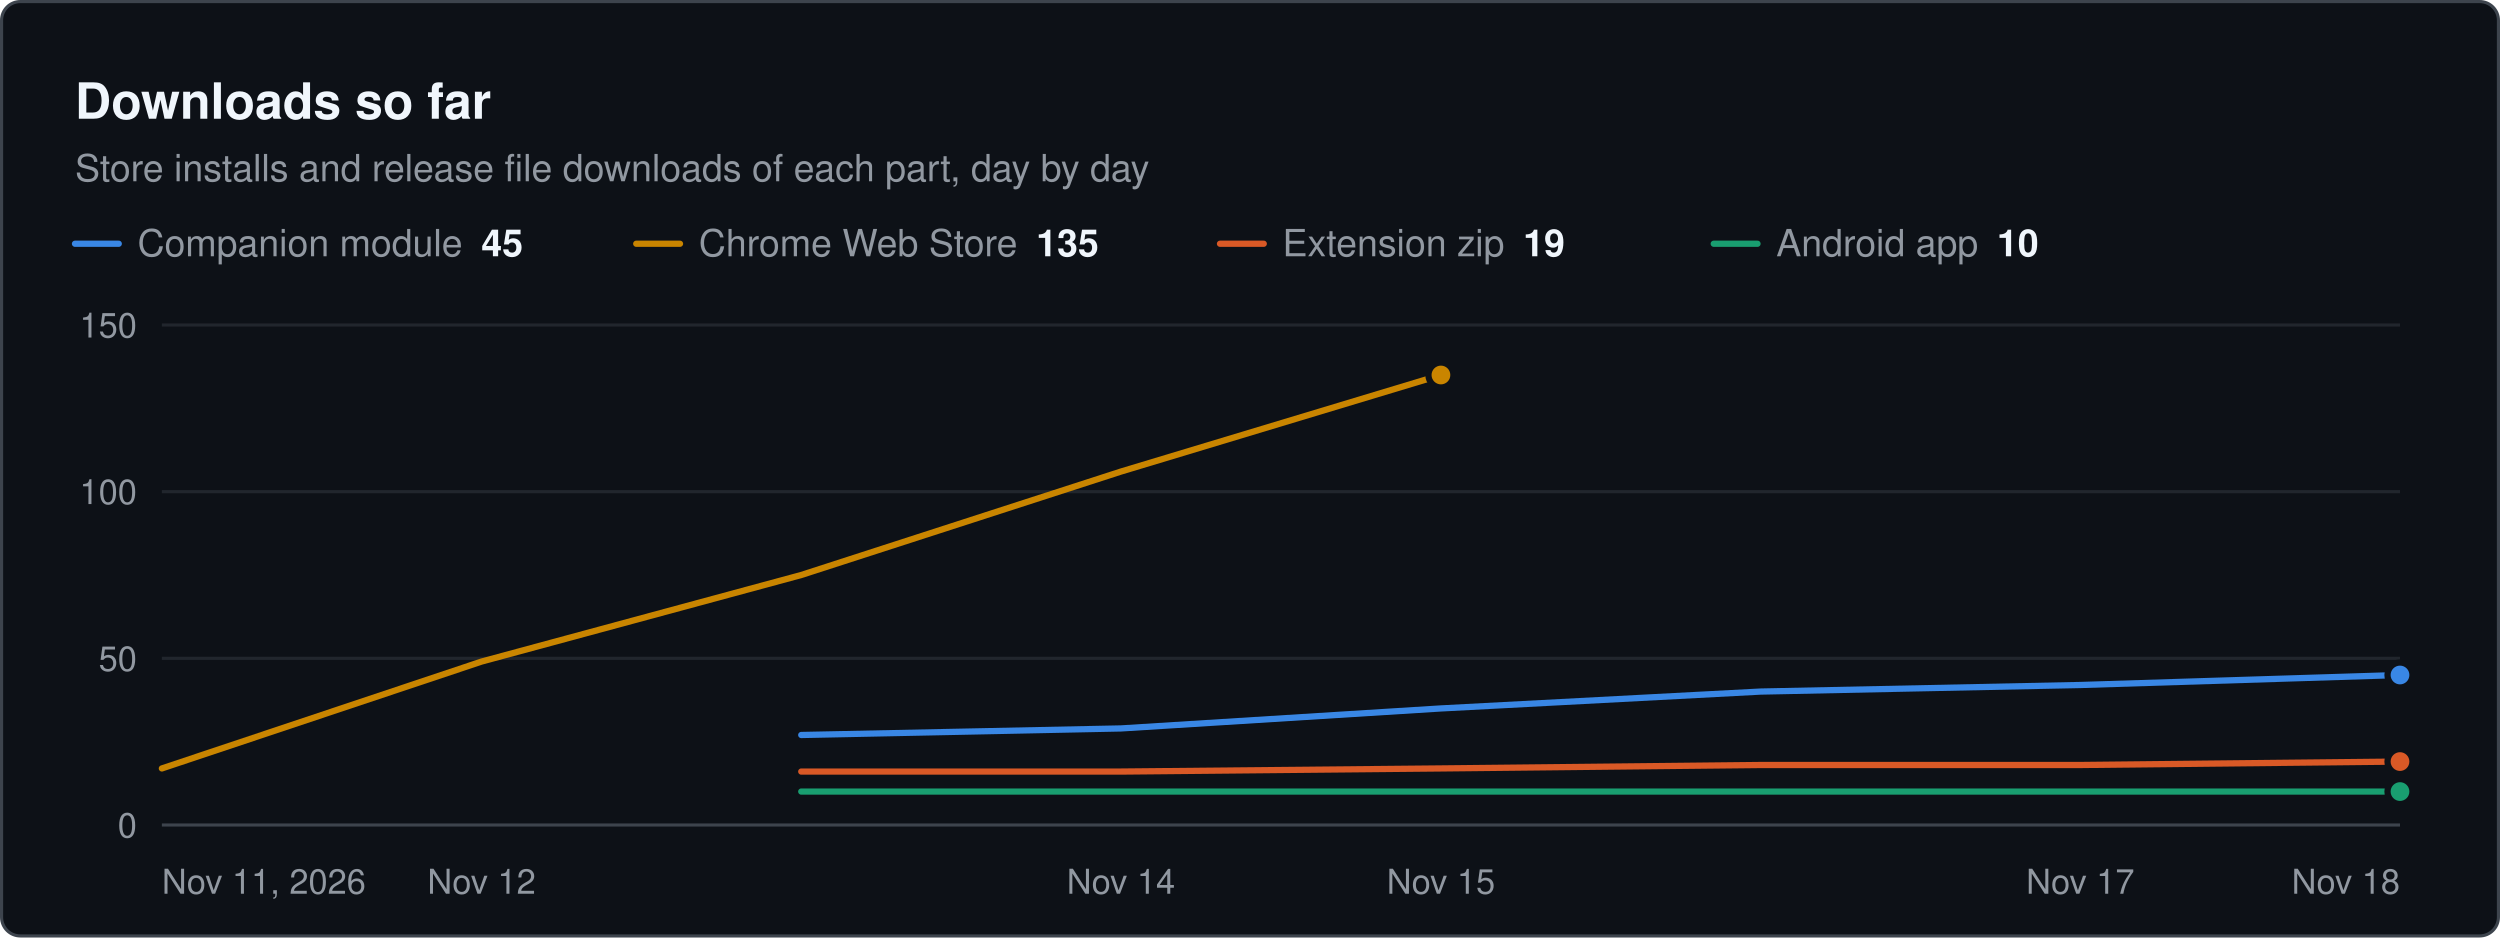
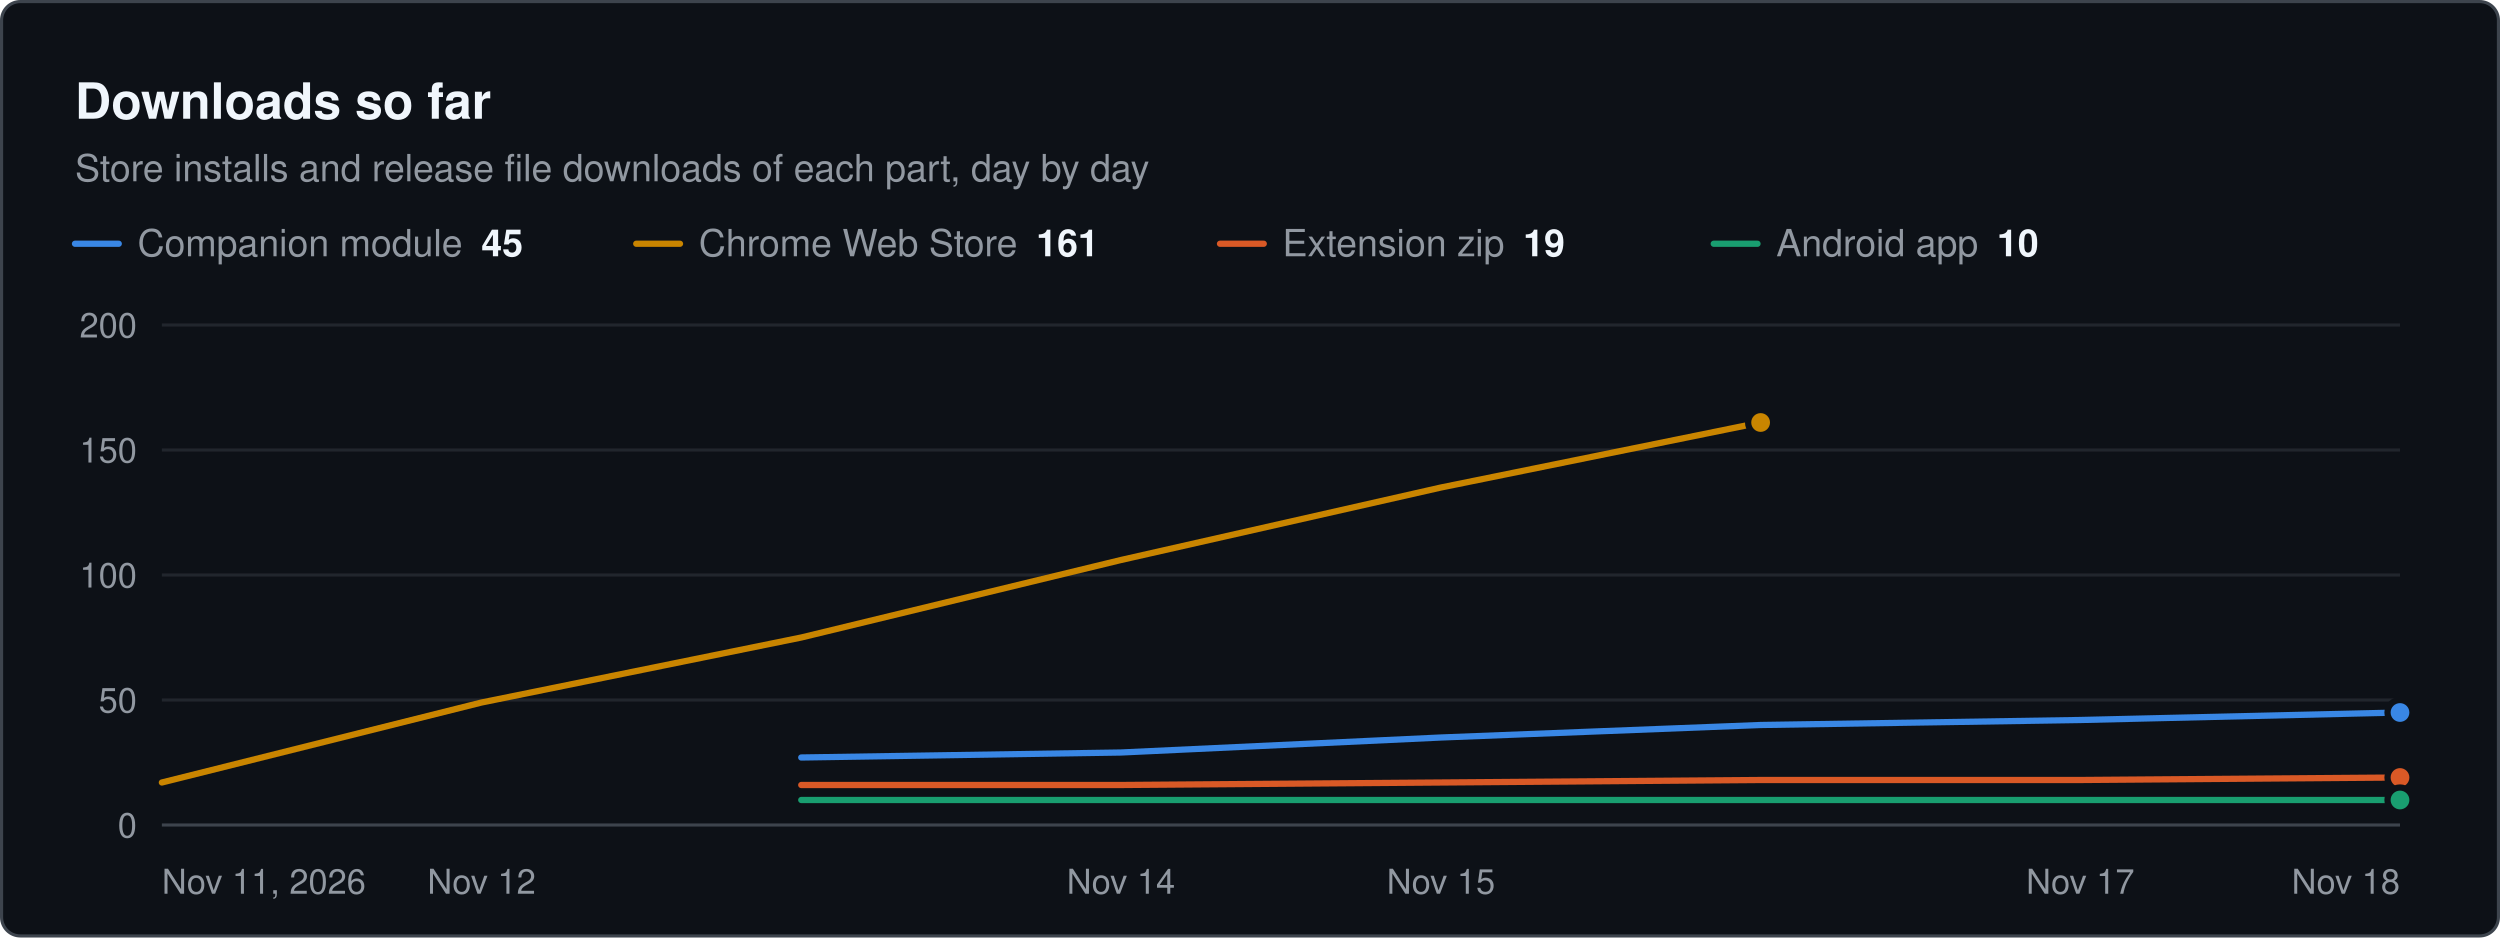
<svg xmlns="http://www.w3.org/2000/svg" width="800" height="300" viewBox="0 0 800 300" role="img" aria-label="Downloads so far. Store installs and release file downloads of each part, day by day" font-family="system-ui, -apple-system, &quot;Segoe UI&quot;, Helvetica, Arial, sans-serif">
  <rect x="0.5" y="0.5" width="799" height="299" rx="6" fill="#0d1117" stroke="#3d444d" />
  <text x="24" y="38" font-size="16" fill="#f0f6fc" font-weight="600">Downloads so far</text>
  <text x="24" y="58" font-size="12" fill="#9198a1">Store installs and release file downloads of each part, day by day</text>
  <line x1="24" x2="38" y1="78" y2="78" stroke="#3987e5" stroke-width="2" stroke-linecap="round" />
  <text x="44" y="82" font-size="12" fill="#9198a1">Companion module<tspan dx="6" font-weight="600" fill="#f0f6fc">45</tspan>
  </text>
  <line x1="203.6" x2="217.6" y1="78" y2="78" stroke="#c98500" stroke-width="2" stroke-linecap="round" />
-   <text x="223.6" y="82" font-size="12" fill="#9198a1">Chrome Web Store<tspan dx="6" font-weight="600" fill="#f0f6fc">135</tspan>
+   <text x="223.6" y="82" font-size="12" fill="#9198a1">Chrome Web Store<tspan dx="6" font-weight="600" fill="#f0f6fc">161</tspan>
  </text>
  <line x1="390.4" x2="404.4" y1="78" y2="78" stroke="#d95926" stroke-width="2" stroke-linecap="round" />
  <text x="410.4" y="82" font-size="12" fill="#9198a1">Extension zip<tspan dx="6" font-weight="600" fill="#f0f6fc">19</tspan>
  </text>
  <line x1="548.4" x2="562.4" y1="78" y2="78" stroke="#199e70" stroke-width="2" stroke-linecap="round" />
  <text x="568.4" y="82" font-size="12" fill="#9198a1">Android app<tspan dx="6" font-weight="600" fill="#f0f6fc">10</tspan>
  </text>
  <line x1="51.8" x2="768" y1="264" y2="264" stroke="#3d444d" stroke-width="1" />
  <text x="43.8" y="268" font-size="11" fill="#9198a1" text-anchor="end">0</text>
-   <line x1="51.8" x2="768" y1="210.667" y2="210.667" stroke="#21262d" stroke-width="1" />
-   <text x="43.8" y="214.7" font-size="11" fill="#9198a1" text-anchor="end">50</text>
-   <line x1="51.8" x2="768" y1="157.333" y2="157.333" stroke="#21262d" stroke-width="1" />
-   <text x="43.8" y="161.3" font-size="11" fill="#9198a1" text-anchor="end">100</text>
+   <line x1="51.8" x2="768" y1="224" y2="224" stroke="#21262d" stroke-width="1" />
+   <text x="43.8" y="228" font-size="11" fill="#9198a1" text-anchor="end">50</text>
+   <line x1="51.8" x2="768" y1="184" y2="184" stroke="#21262d" stroke-width="1" />
+   <text x="43.8" y="188" font-size="11" fill="#9198a1" text-anchor="end">100</text>
+   <line x1="51.8" x2="768" y1="144" y2="144" stroke="#21262d" stroke-width="1" />
+   <text x="43.8" y="148" font-size="11" fill="#9198a1" text-anchor="end">150</text>
  <line x1="51.8" x2="768" y1="104" y2="104" stroke="#21262d" stroke-width="1" />
-   <text x="43.8" y="108" font-size="11" fill="#9198a1" text-anchor="end">150</text>
+   <text x="43.8" y="108" font-size="11" fill="#9198a1" text-anchor="end">200</text>
  <text x="51.8" y="286" font-size="11" fill="#9198a1">Nov 11, 2026</text>
  <text x="154.1" y="286" font-size="11" fill="#9198a1" text-anchor="middle">Nov 12</text>
  <text x="358.7" y="286" font-size="11" fill="#9198a1" text-anchor="middle">Nov 14</text>
  <text x="461.1" y="286" font-size="11" fill="#9198a1" text-anchor="middle">Nov 15</text>
  <text x="665.7" y="286" font-size="11" fill="#9198a1" text-anchor="middle">Nov 17</text>
  <text x="768" y="286" font-size="11" fill="#9198a1" text-anchor="end">Nov 18</text>
-   <path d="M256.4 235.2 L358.7 233.1 L461.1 226.7 L563.4 221.3 L665.7 219.2 L768 216" fill="none" stroke="#3987e5" stroke-width="2" stroke-linejoin="round" stroke-linecap="round" />
-   <circle cx="768" cy="216" r="4" fill="#3987e5" stroke="#0d1117" stroke-width="2" />
-   <path d="M51.8 245.9 L154.1 211.7 L256.4 184 L358.7 150.9 L461.1 120" fill="none" stroke="#c98500" stroke-width="2" stroke-linejoin="round" stroke-linecap="round" />
-   <circle cx="461.1" cy="120" r="4" fill="#c98500" stroke="#0d1117" stroke-width="2" />
-   <path d="M256.4 246.9 L358.7 246.9 L461.1 245.9 L563.4 244.8 L665.7 244.8 L768 243.7" fill="none" stroke="#d95926" stroke-width="2" stroke-linejoin="round" stroke-linecap="round" />
-   <circle cx="768" cy="243.7" r="4" fill="#d95926" stroke="#0d1117" stroke-width="2" />
-   <path d="M256.4 253.3 L358.7 253.3 L461.1 253.3 L563.4 253.3 L665.7 253.3 L768 253.3" fill="none" stroke="#199e70" stroke-width="2" stroke-linejoin="round" stroke-linecap="round" />
-   <circle cx="768" cy="253.3" r="4" fill="#199e70" stroke="#0d1117" stroke-width="2" />
+   <path d="M256.4 242.4 L358.7 240.8 L461.1 236 L563.4 232 L665.7 230.4 L768 228" fill="none" stroke="#3987e5" stroke-width="2" stroke-linejoin="round" stroke-linecap="round" />
+   <circle cx="768" cy="228" r="4" fill="#3987e5" stroke="#0d1117" stroke-width="2" />
+   <path d="M51.8 250.4 L154.1 224.8 L256.4 204 L358.7 179.2 L461.1 156 L563.4 135.2" fill="none" stroke="#c98500" stroke-width="2" stroke-linejoin="round" stroke-linecap="round" />
+   <circle cx="563.4" cy="135.2" r="4" fill="#c98500" stroke="#0d1117" stroke-width="2" />
+   <path d="M256.4 251.2 L358.7 251.2 L461.1 250.4 L563.4 249.6 L665.7 249.6 L768 248.8" fill="none" stroke="#d95926" stroke-width="2" stroke-linejoin="round" stroke-linecap="round" />
+   <circle cx="768" cy="248.8" r="4" fill="#d95926" stroke="#0d1117" stroke-width="2" />
+   <path d="M256.4 256 L358.7 256 L461.1 256 L563.4 256 L665.7 256 L768 256" fill="none" stroke="#199e70" stroke-width="2" stroke-linejoin="round" stroke-linecap="round" />
+   <circle cx="768" cy="256" r="4" fill="#199e70" stroke="#0d1117" stroke-width="2" />
</svg>
